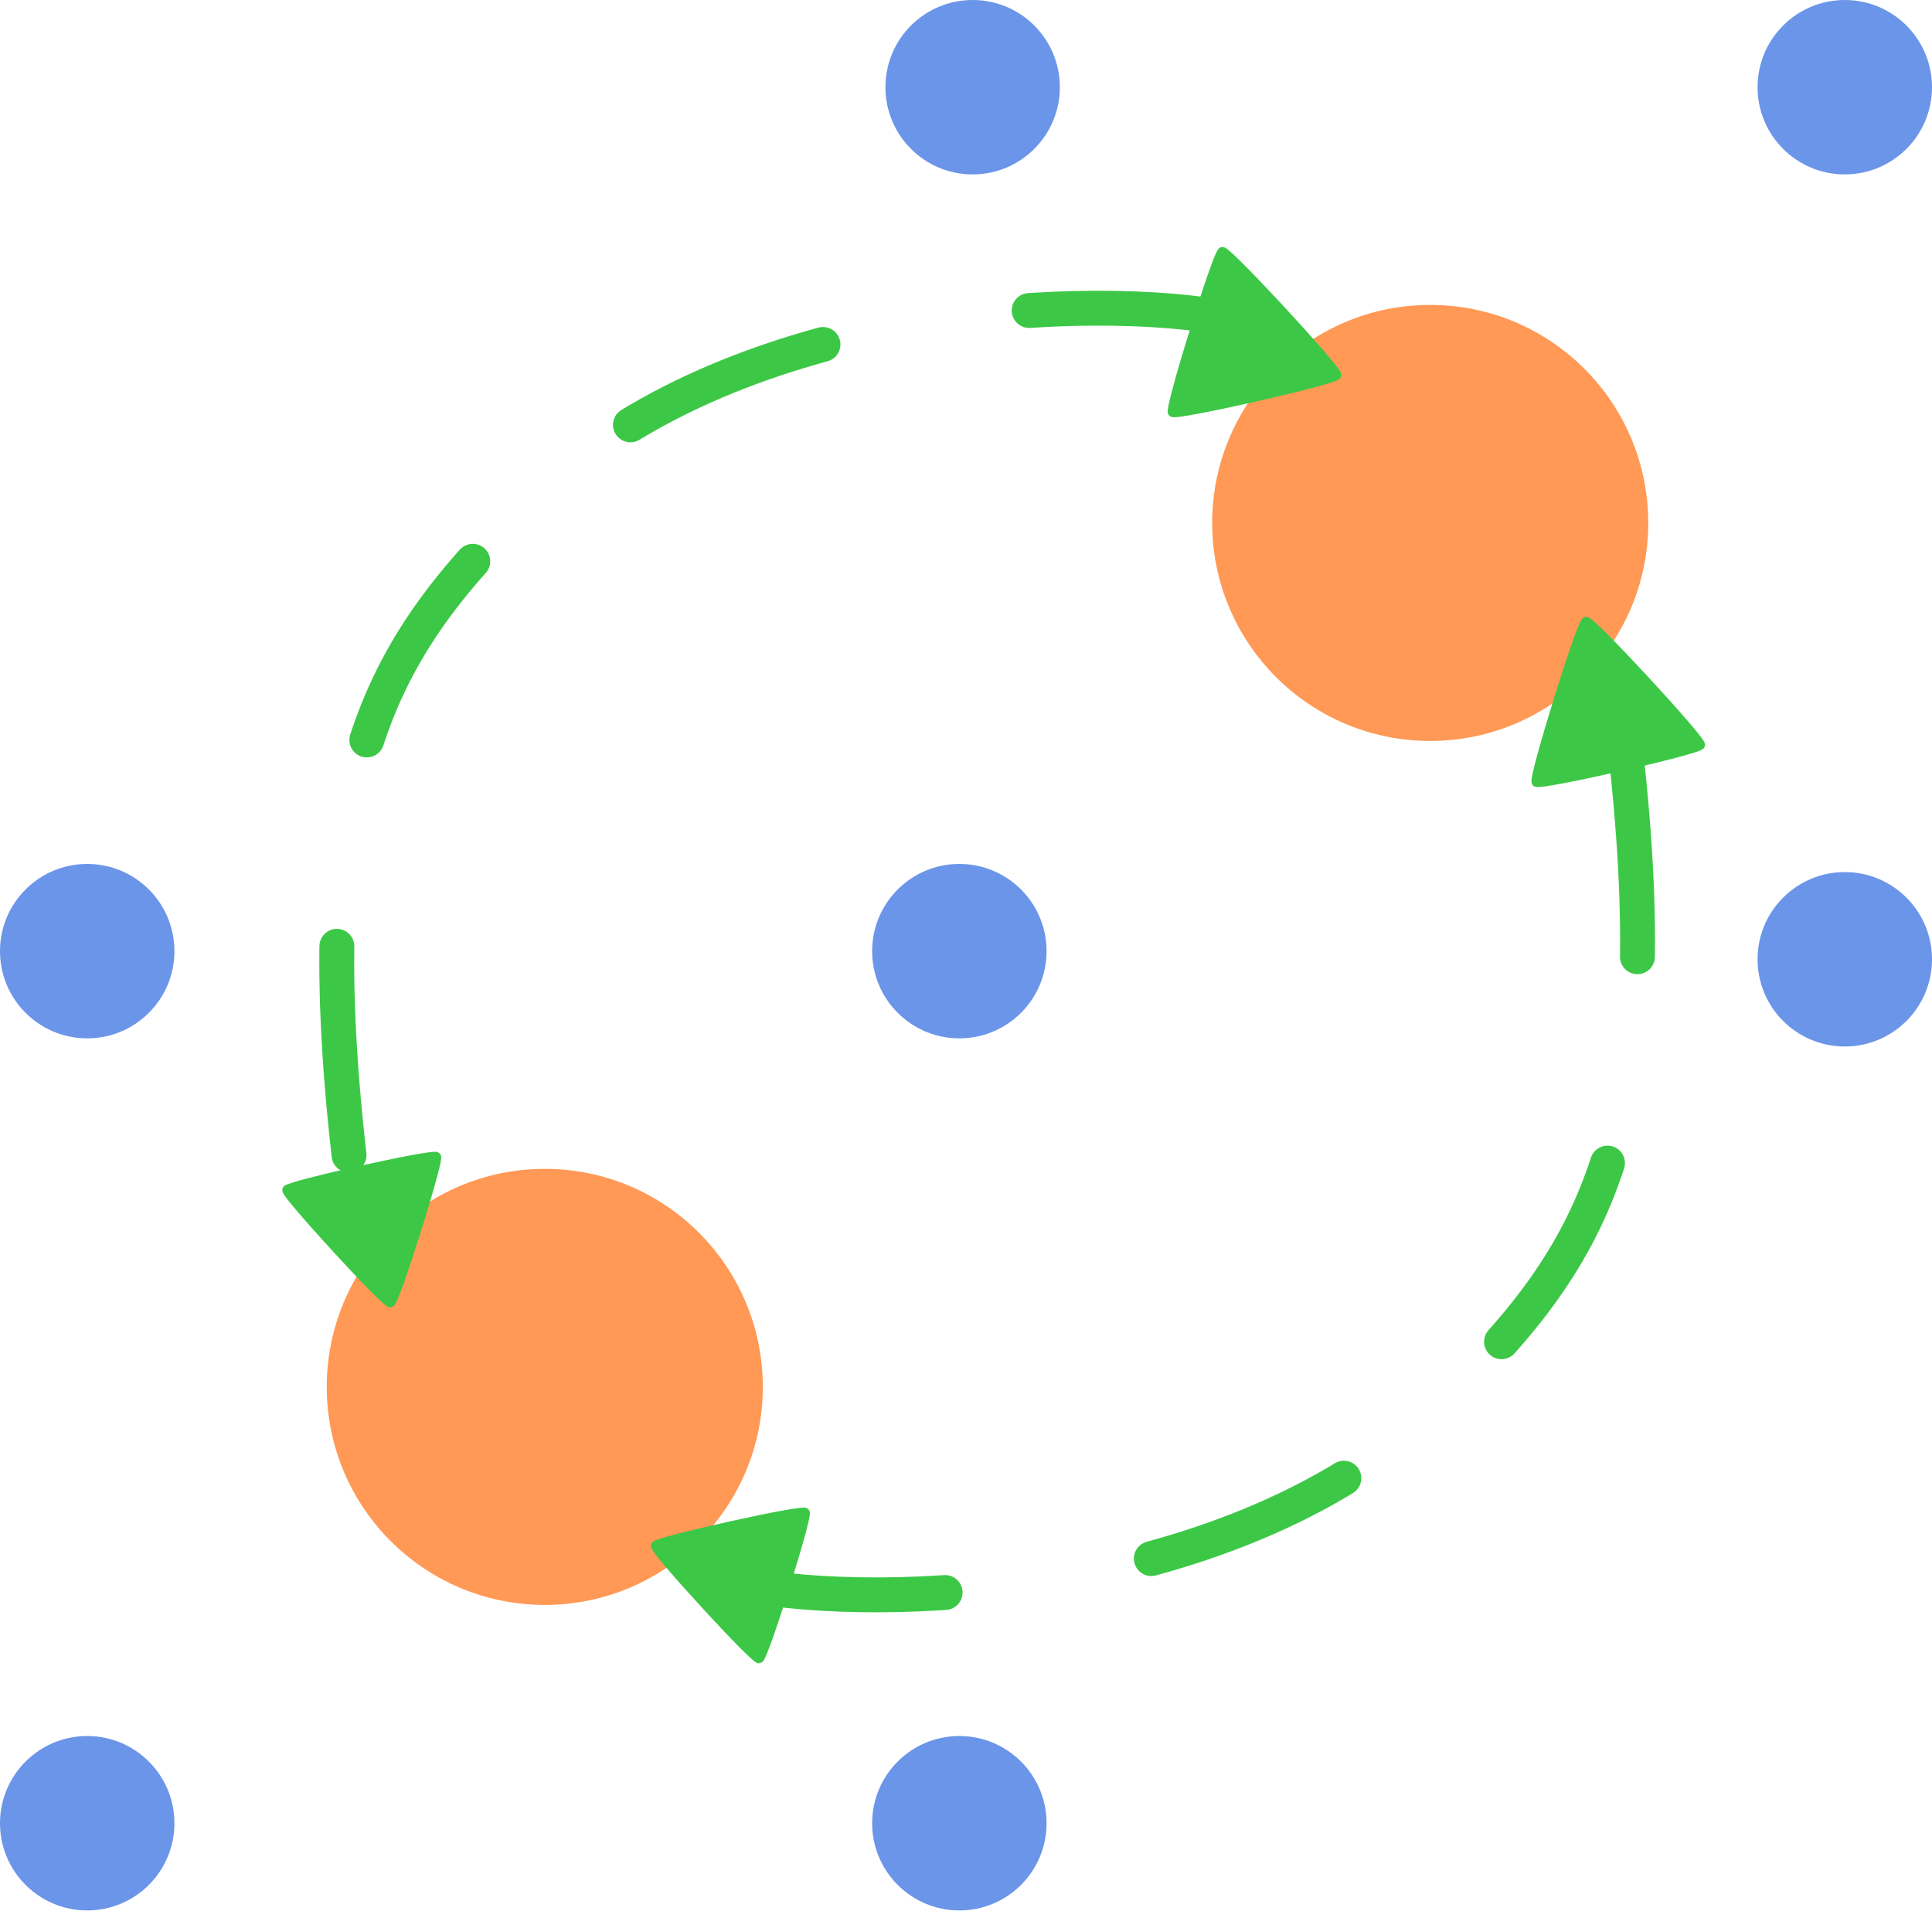
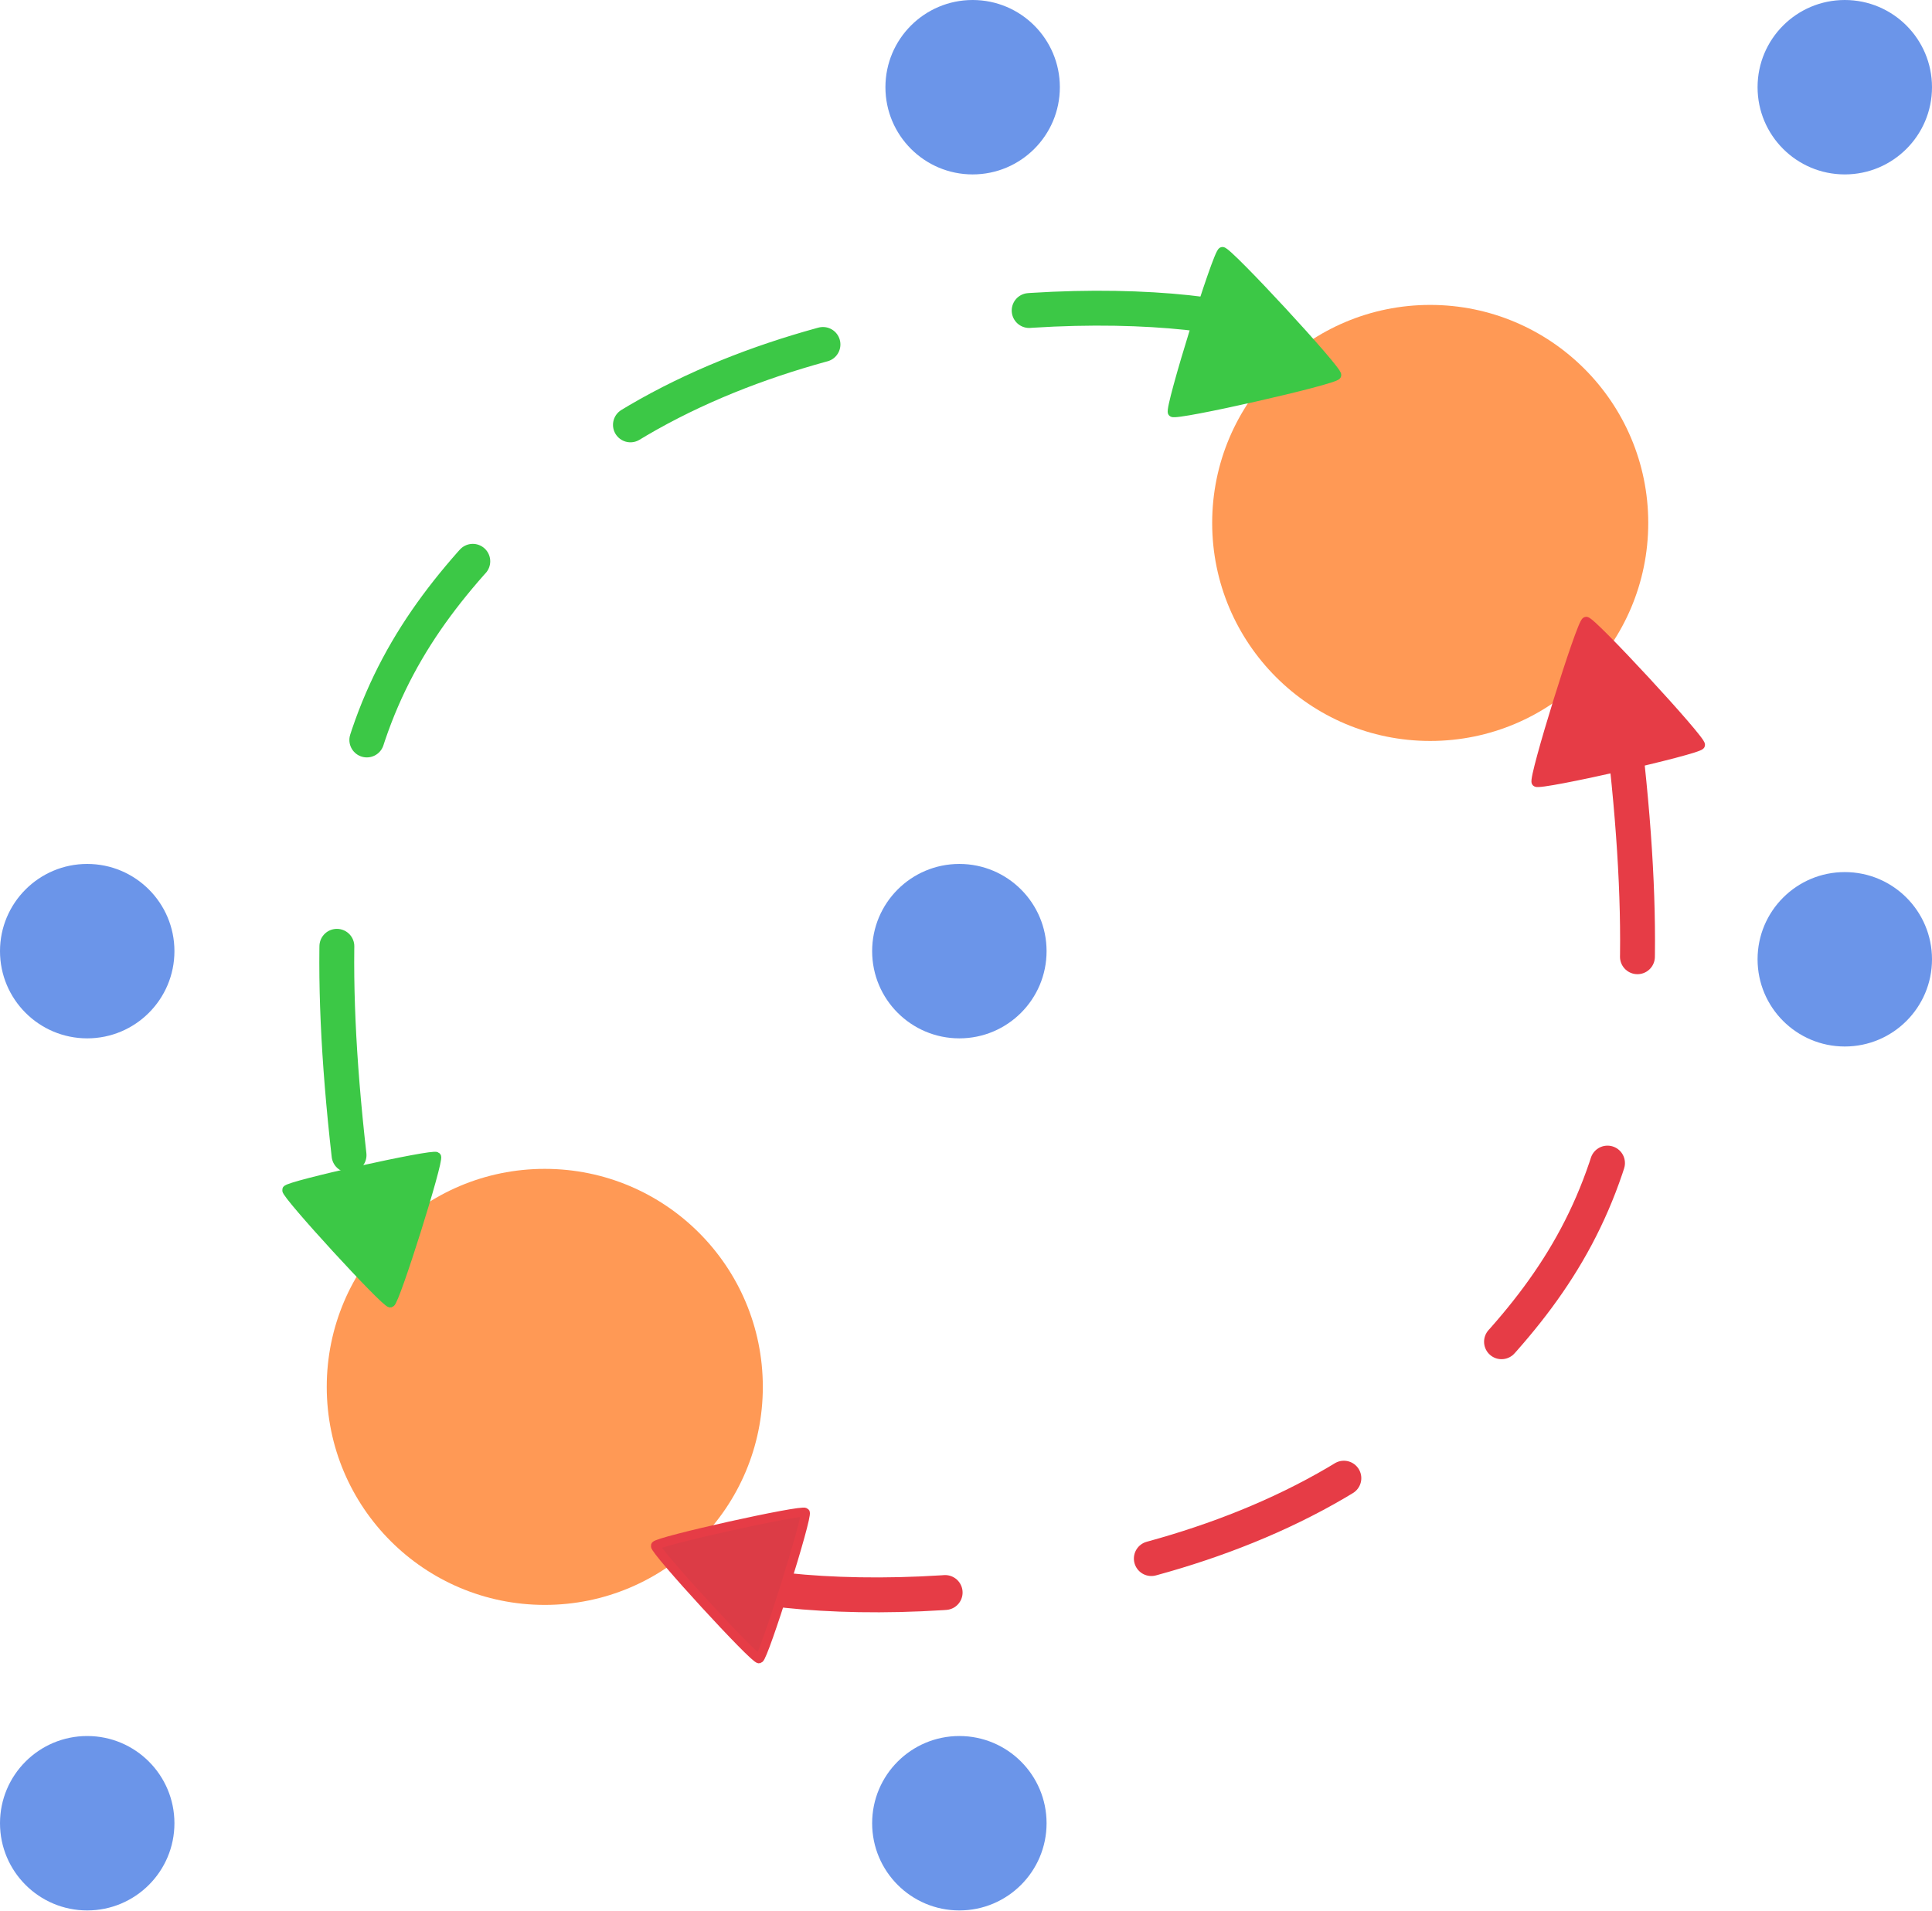
<svg xmlns="http://www.w3.org/2000/svg" width="221.523mm" height="219.066mm" viewBox="0 0 221.523 219.066" version="1.1" id="svg1" xml:space="preserve">
  <defs id="defs1">
    <linearGradient id="swatch1">
      <stop style="stop-color:#000000;stop-opacity:1;" offset="0" id="stop1" />
    </linearGradient>
    <rect x="909.508" y="439.196" width="449.337" height="121.623" id="rect11" />
    <rect x="876.403" y="101.988" width="312.878" height="238.548" id="rect9" />
    <rect x="1073.464" y="145.203" width="309.42" height="203.975" id="rect8" />
  </defs>
  <g id="layer1" transform="translate(7.07224,-38.96694)">
    <g id="layer1-0" transform="translate(42.92776,188.0331)">
      <circle style="fill:#ff9955;stroke-width:0.372" id="path1" cx="12.465" cy="9.965" r="25" />
      <circle style="fill:#6b95e9;fill-opacity:1;stroke-width:0.232" id="path2-9-2" cx="-40" cy="60" r="10" />
      <circle style="fill:#6b95e9;fill-opacity:1;stroke-width:0.232" id="path2-9-2-9" cx="-40" cy="-40" r="10" />
      <circle style="fill:#6b95e9;fill-opacity:1;stroke-width:0.232" id="path2-9-2-9-54" cx="60" cy="-40" r="10" />
      <circle style="fill:#6b95e9;fill-opacity:1;stroke-width:0.232" id="path2-9-2-9-7" cx="60" cy="60" r="10" />
      <circle style="fill:#ff9955;stroke-width:0.372" id="path1-8" cx="113.988" cy="-89.102" r="25" />
      <circle style="fill:#6b95e9;fill-opacity:1;stroke-width:0.232" id="path2-9-2-9-4" cx="61.523" cy="-139.066" r="10" />
      <circle style="fill:#6b95e9;fill-opacity:1;stroke-width:0.232" id="path2-9-2-9-54-7" cx="161.523" cy="-139.066" r="10" />
      <circle style="fill:#6b95e9;fill-opacity:1;stroke-width:0.232" id="path2-9-2-9-7-9" cx="161.523" cy="-39.066" r="10" />
      <text xml:space="preserve" transform="matrix(0.2645833,0,0,0.2645833,-50,-149.0661)" id="text8" style="white-space:pre;shape-inside:url(#rect8);display:inline;fill:none;fill-opacity:0.311;stroke:#000000;stroke-width:12.095;stroke-linecap:round;stroke-dasharray:72.567, 72.567;stroke-dashoffset:0;stroke-opacity:1" />
      <text xml:space="preserve" transform="matrix(0.2645833,0,0,0.2645833,-50,-149.0661)" id="text9" style="font-style:normal;font-variant:normal;font-weight:normal;font-stretch:normal;font-family:'Times New Roman';-inkscape-font-specification:'Times New Roman, ';white-space:pre;shape-inside:url(#rect9);display:inline;fill:none;fill-opacity:0.311;stroke:#000000;stroke-width:12.095;stroke-linecap:round;stroke-dasharray:72.567, 72.567;stroke-dashoffset:0;stroke-opacity:1" />
      <text xml:space="preserve" style="font-style:normal;font-variant:normal;font-weight:normal;font-stretch:normal;font-size:3.175px;font-family:'Times New Roman';-inkscape-font-specification:'Times New Roman, ';fill:none;fill-opacity:0.311;stroke:#000000;stroke-width:0.4;stroke-linecap:round;stroke-dasharray:none;stroke-dashoffset:0;stroke-opacity:1" x="195.602" y="-116.136" id="text10">
        <tspan id="tspan10" style="stroke-width:0.4;stroke-dasharray:none;stroke-dashoffset:0" x="195.602" y="-116.136" />
      </text>
    </g>
    <path style="fill:none;fill-opacity:0.311;stroke:#3cc846;stroke-width:4;stroke-linecap:round;stroke-dasharray:24, 24;stroke-dashoffset:0;stroke-opacity:1" d="m 32.949,171.421 c -5.04,-44.483 3.74,-58.735 21.711,-75.759 C 76.687,74.796 115.147,72.465 132.546,75.269" id="path6-8" />
-     <path style="fill:none;fill-opacity:1;stroke:#3cc846;stroke-width:4;stroke-linecap:round;stroke-dasharray:24, 24;stroke-dashoffset:0;stroke-opacity:1" d="m 179.283,124.731 c 5.04,44.483 -3.74,58.735 -21.711,75.759 -22.027,20.866 -60.487,23.198 -77.886,20.393" id="path6-8-6" />
-     <path style="fill:#3cc846;fill-opacity:1;stroke:#3cc846;stroke-width:4;stroke-linecap:round;stroke-linejoin:bevel;stroke-dasharray:none;stroke-dashoffset:0;stroke-opacity:1" id="path4" d="m -140.091,478.528 c -0.432,-1.946 47.066,-45.514 48.968,-44.916 1.901,0.598 15.884,63.518 14.415,64.865 -1.469,1.347 -62.95,-18.003 -63.382,-19.949 z" transform="matrix(0,-0.2645833,0.2645833,0,-46.64257,192.1021)" />
+     <path style="fill:none;fill-opacity:1;stroke:#e63c46;stroke-width:4;stroke-linecap:round;stroke-dasharray:24, 24;stroke-dashoffset:0;stroke-opacity:1" d="m 179.283,124.731 c 5.04,44.483 -3.74,58.735 -21.711,75.759 -22.027,20.866 -60.487,23.198 -77.886,20.393" id="path6-8-6" />
+     <path style="fill:#dc3c46;fill-opacity:1;stroke:#e63c46;stroke-width:4;stroke-linecap:round;stroke-linejoin:bevel;stroke-dasharray:none;stroke-dashoffset:0;stroke-opacity:1" id="path4" d="m -140.091,478.528 c -0.432,-1.946 47.066,-45.514 48.968,-44.916 1.901,0.598 15.884,63.518 14.415,64.865 -1.469,1.347 -62.95,-18.003 -63.382,-19.949 z" transform="matrix(0,-0.2645833,0.2645833,0,-46.64257,192.1021)" />
    <path style="fill:#3cc846;fill-opacity:1;stroke:#3cc846;stroke-width:4;stroke-linecap:round;stroke-linejoin:bevel;stroke-dasharray:none;stroke-dashoffset:0;stroke-opacity:1" id="path4-5" d="m -140.091,478.528 c -0.432,-1.946 47.066,-45.514 48.968,-44.916 1.901,0.598 15.884,63.518 14.415,64.865 -1.469,1.347 -62.95,-18.003 -63.382,-19.949 z" transform="matrix(0,-0.2645833,0.2645833,0,-88.91389,151.2994)" />
-     <path style="fill:#3cc846;fill-opacity:1;stroke:#3cc846;stroke-width:4;stroke-linecap:round;stroke-linejoin:bevel;stroke-dasharray:none;stroke-dashoffset:0;stroke-opacity:1" id="path4-9" d="m -115.124,510.429 c -2.09,-0.649 -17.717,-69.661 -16.11,-71.147 1.607,-1.486 69.187,19.487 69.67,21.622 0.483,2.134 -51.47,50.174 -53.56,49.525 z" transform="matrix(0,-0.2645833,0.2645833,0,52.843,93.93576)" />
+     <path style="fill:#e63c46;fill-opacity:1;stroke:#e63c46;stroke-width:4;stroke-linecap:round;stroke-linejoin:bevel;stroke-dasharray:none;stroke-dashoffset:0;stroke-opacity:1" id="path4-9" d="m -115.124,510.429 c -2.09,-0.649 -17.717,-69.661 -16.11,-71.147 1.607,-1.486 69.187,19.487 69.67,21.622 0.483,2.134 -51.47,50.174 -53.56,49.525 z" transform="matrix(0,-0.2645833,0.2645833,0,52.843,93.93576)" />
    <path style="fill:#3cc846;fill-opacity:1;stroke:#3cc846;stroke-width:4;stroke-linecap:round;stroke-linejoin:bevel;stroke-dasharray:none;stroke-dashoffset:0;stroke-opacity:1" id="path4-9-2" d="m -115.124,510.429 c -2.09,-0.649 -17.717,-69.661 -16.11,-71.147 1.607,-1.486 69.187,19.487 69.67,21.622 0.483,2.134 -51.47,50.174 -53.56,49.525 z" transform="matrix(0,-0.2645833,0.2645833,0,11.1359,51.52878)" />
  </g>
</svg>
